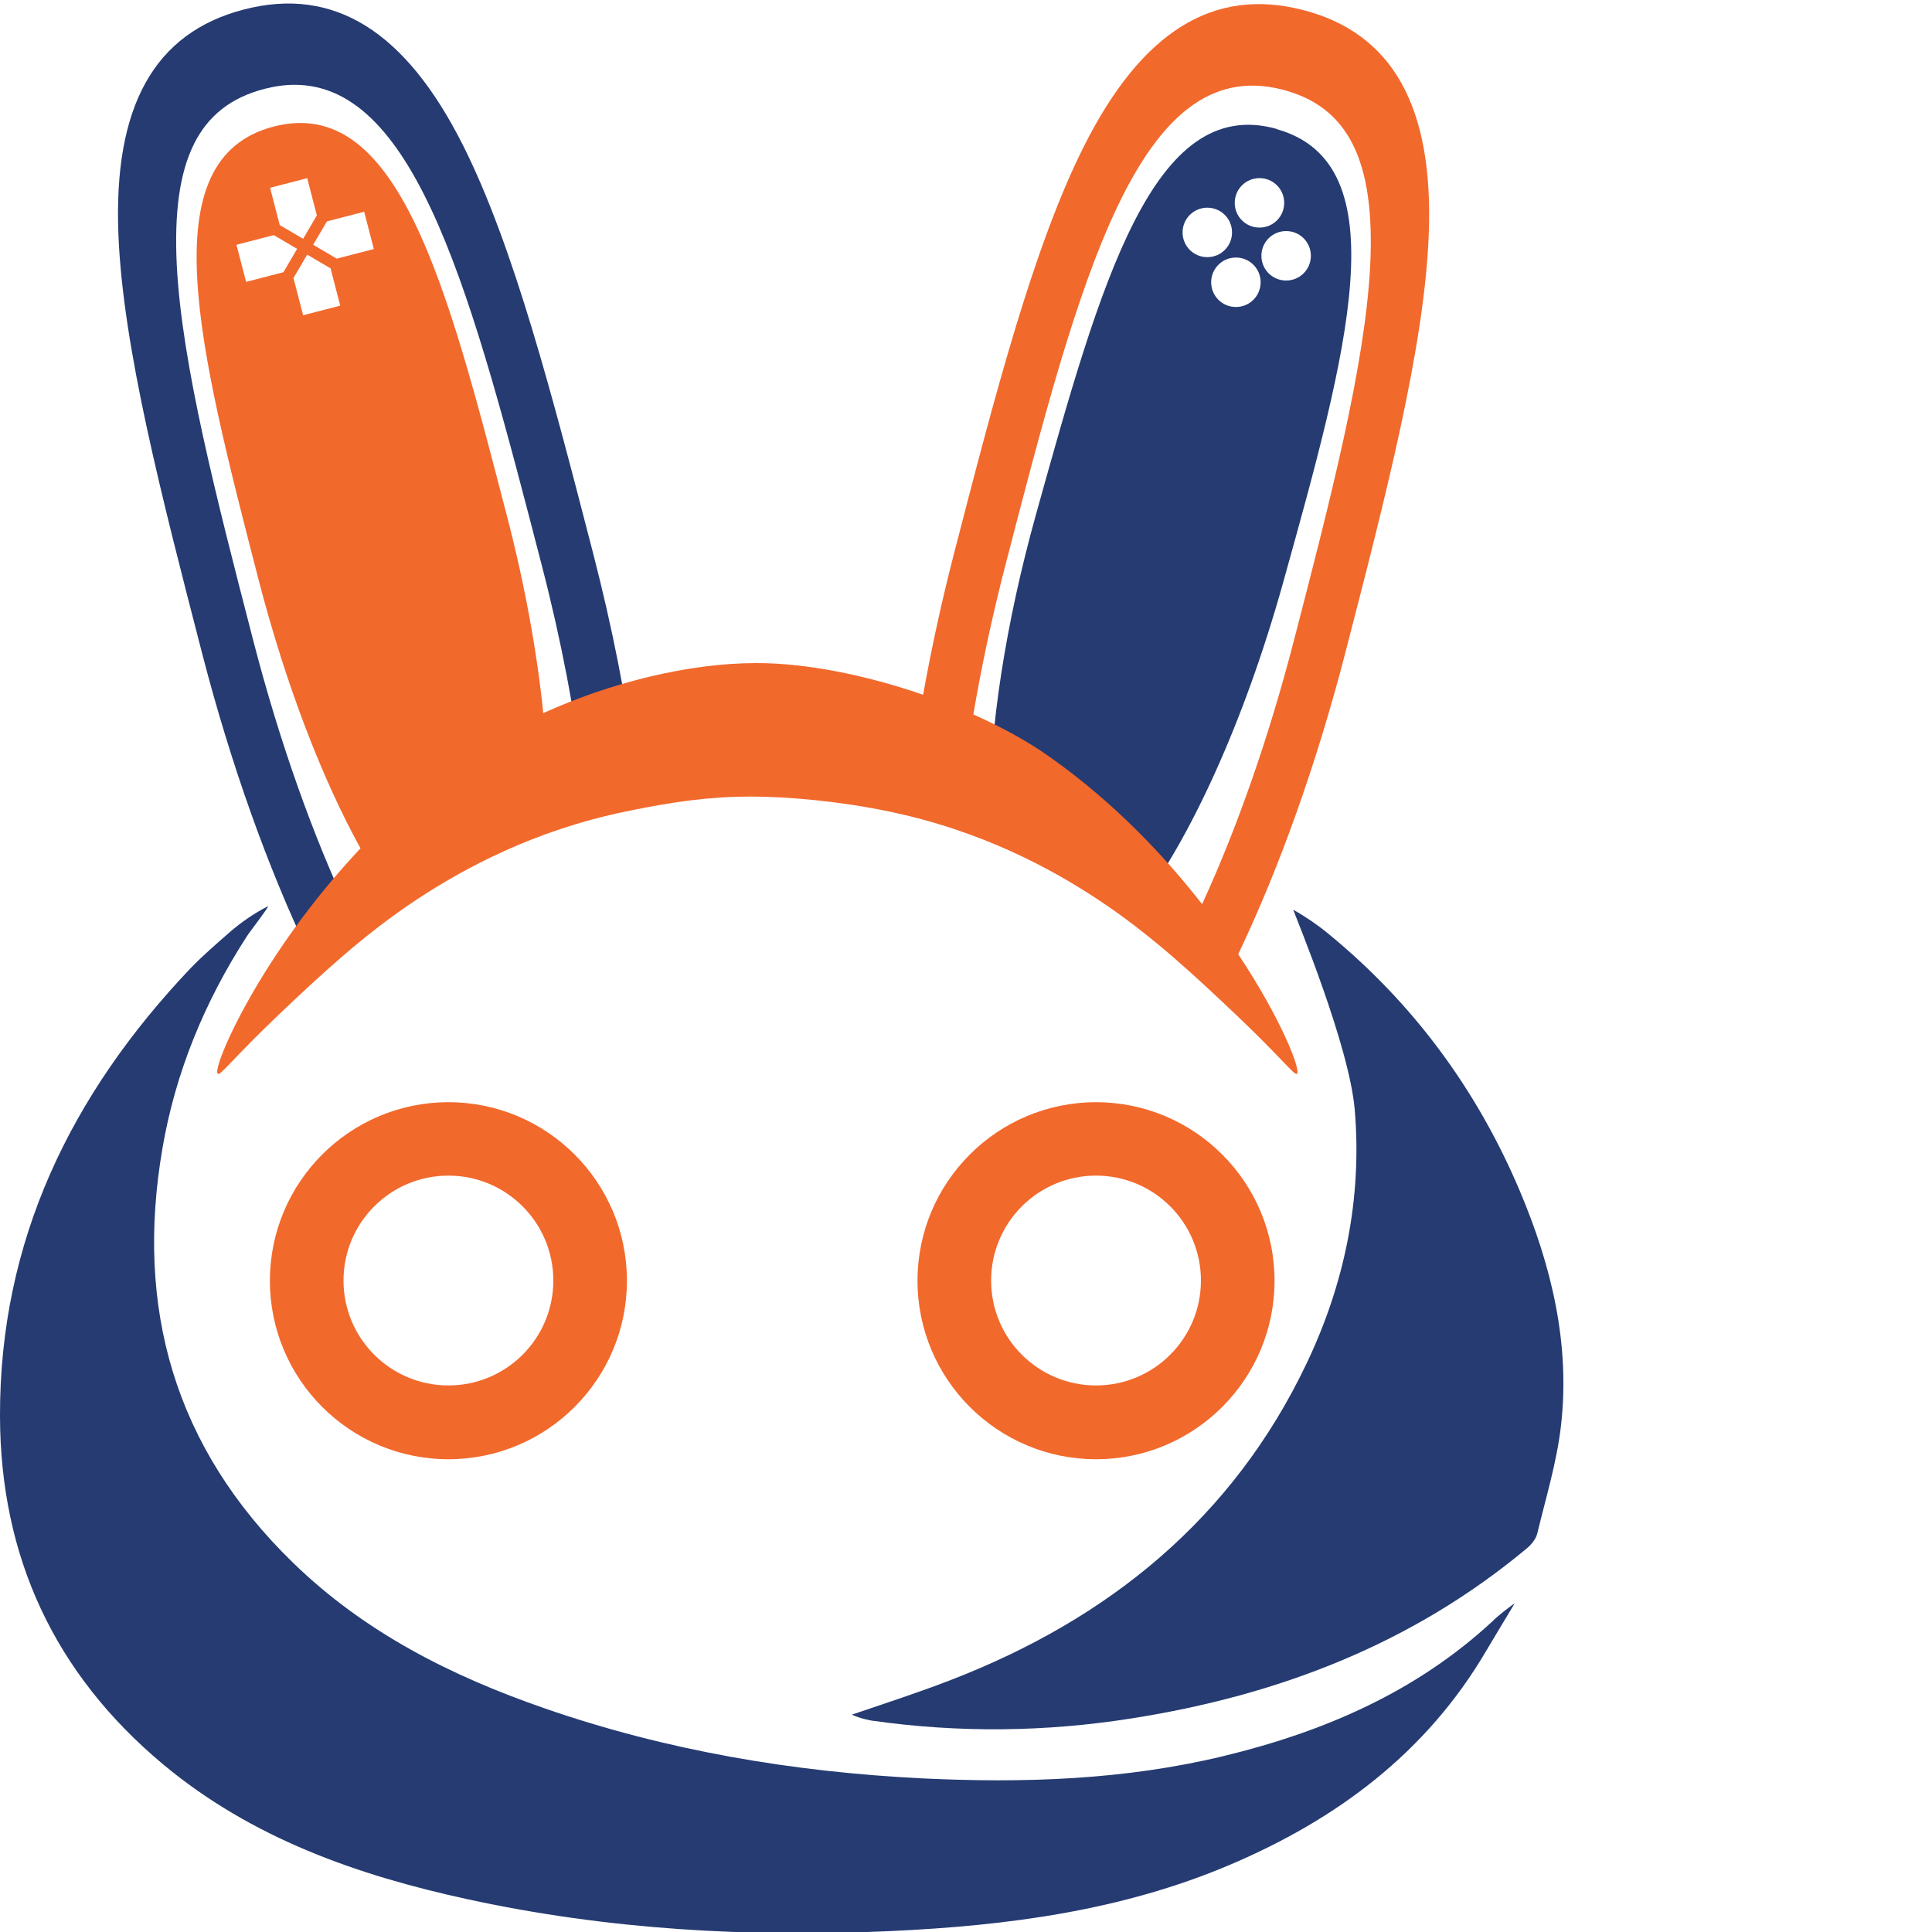
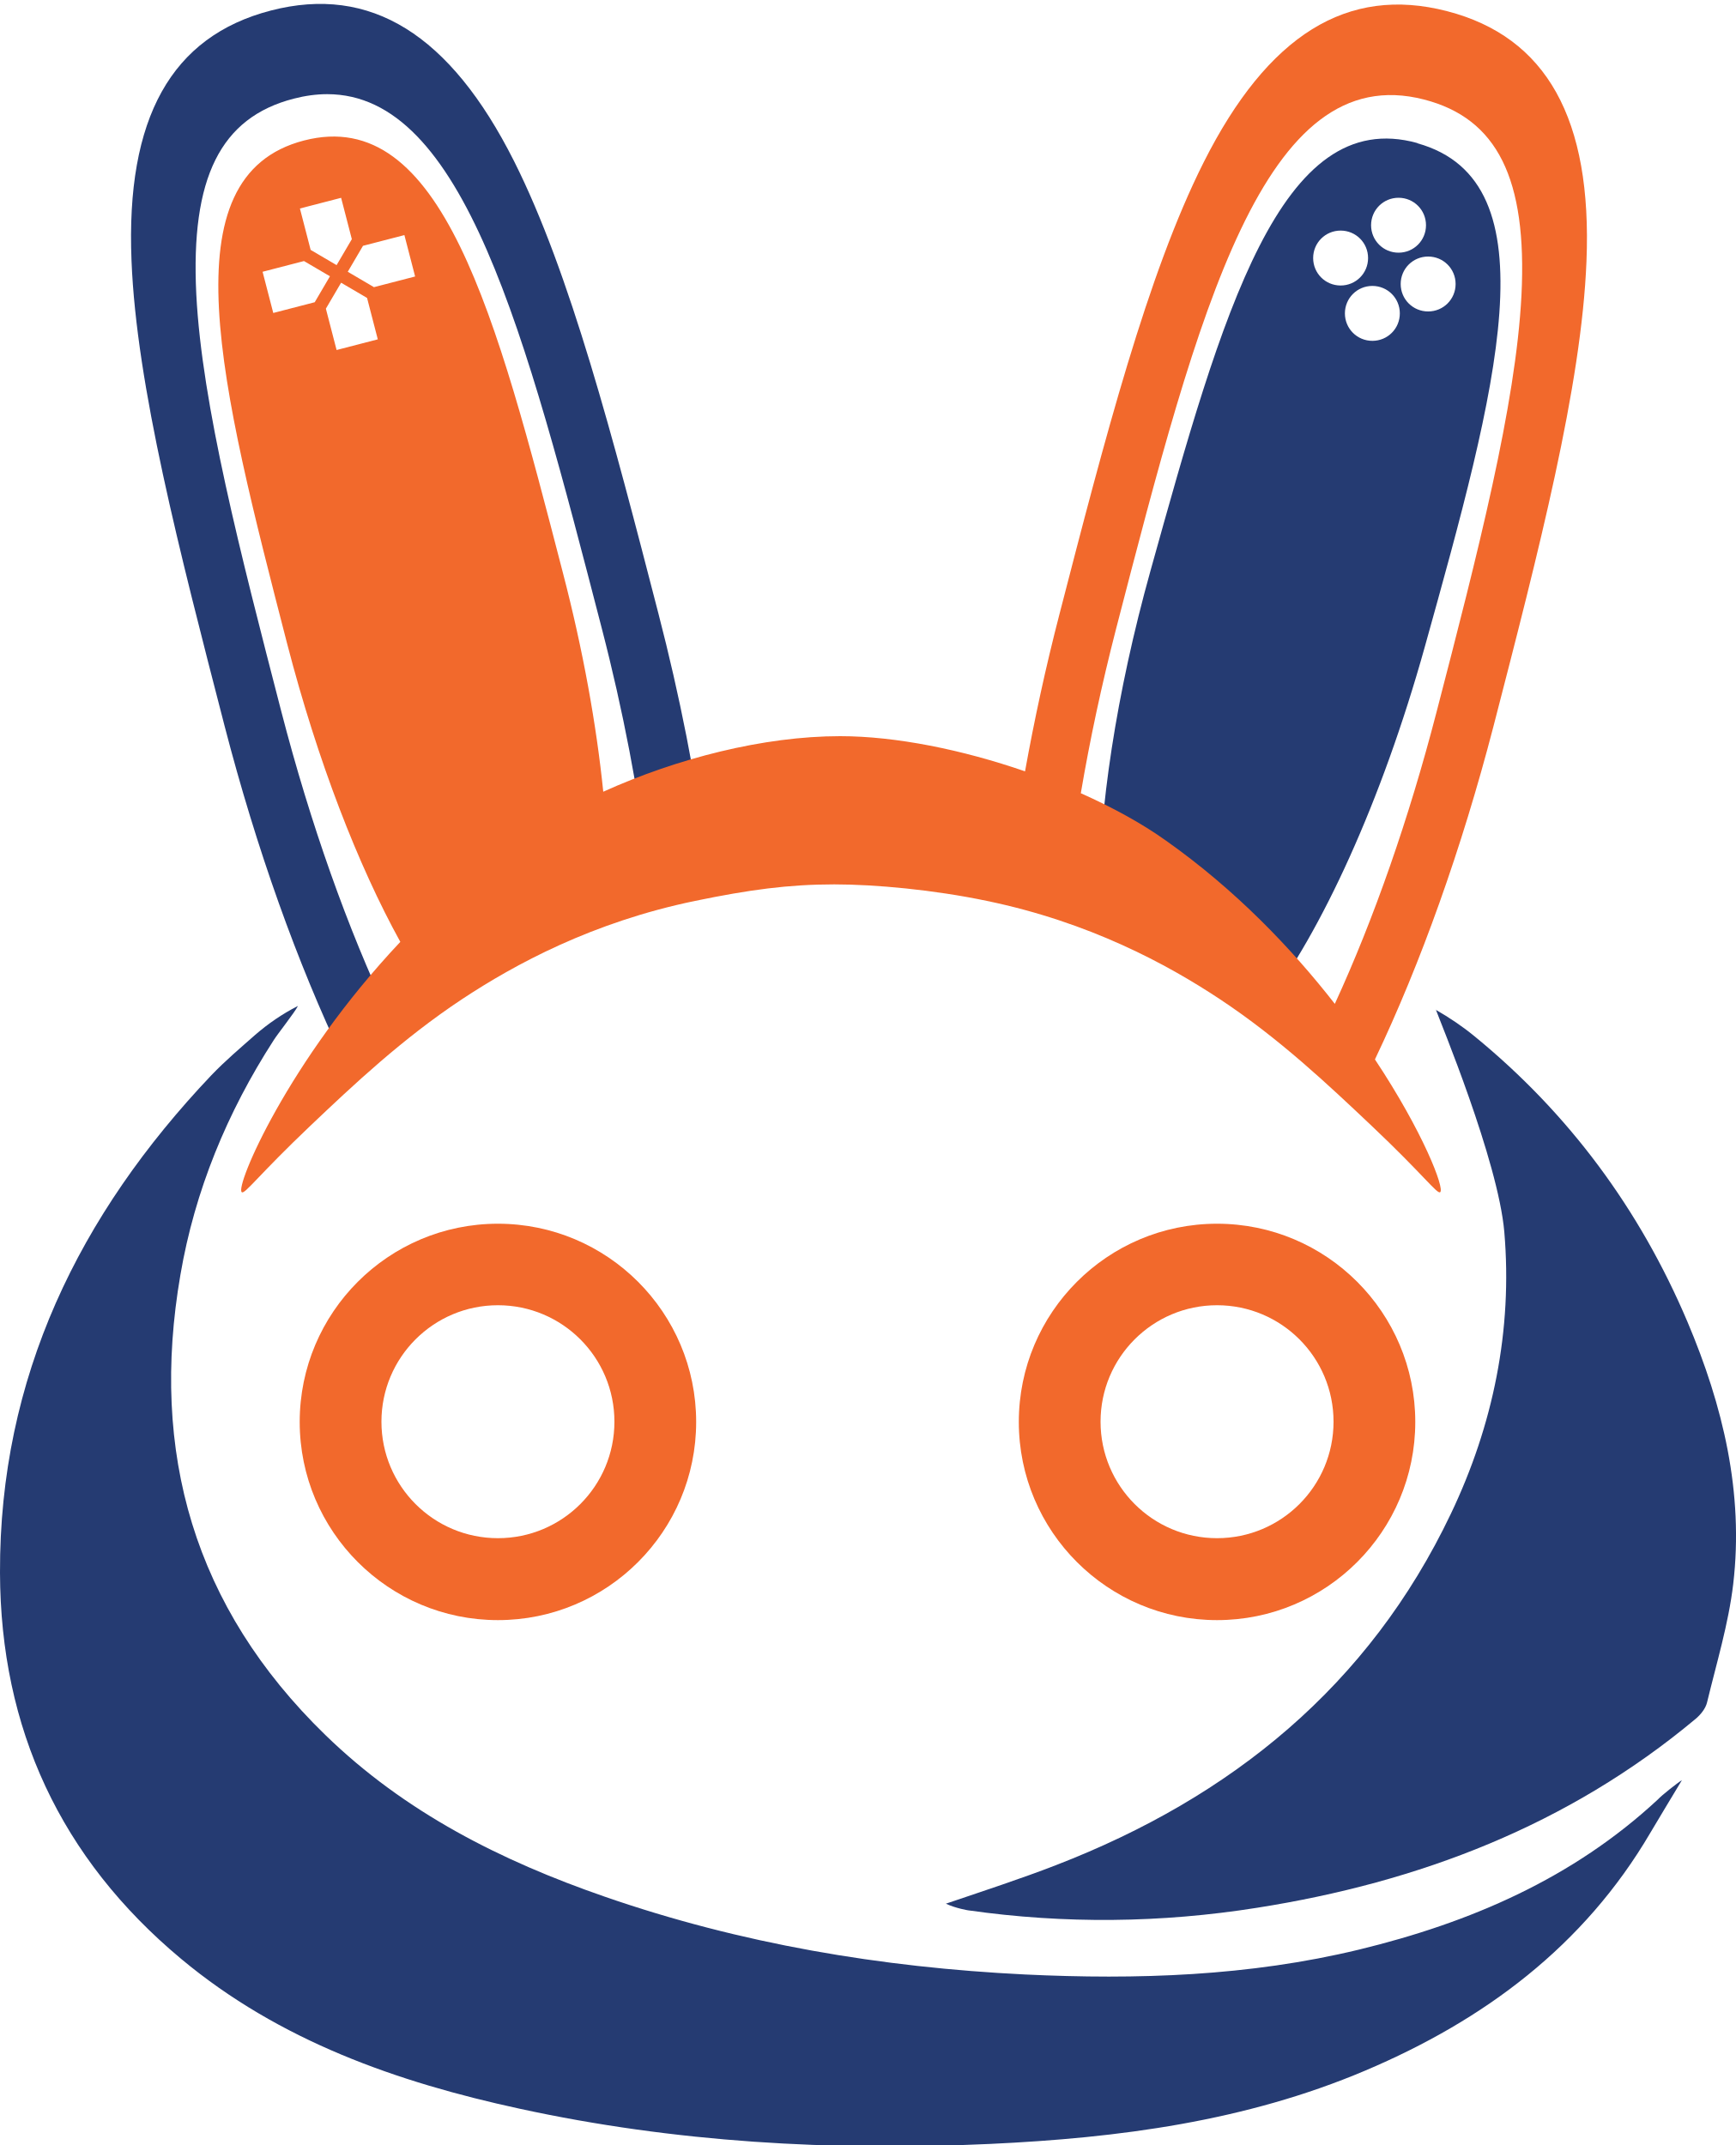
- <svg xmlns="http://www.w3.org/2000/svg" id="logo_mau_100px" viewBox="0 0 100 100">
+ <svg xmlns="http://www.w3.org/2000/svg" id="logo_mau_100px" viewBox="0 0 80.92 100">
  <defs>
    <style>.cls-1{fill:#253b72;}.cls-1,.cls-2{stroke-width:0px;}.cls-2{fill:#f2692c;}</style>
  </defs>
  <path class="cls-1" d="M10.47,33.85c1.48,5.71,3.39,11.06,5.54,15.56.66-.67,1.37-1.34,2.14-2.01-1.94-4.09-3.68-8.99-5.04-14.24-1.9-7.35-3.7-14.3-3.96-19.44-.27-5.43,1.13-8.24,4.54-9.12.54-.14,1.06-.21,1.56-.21,6.36,0,9.23,11.11,12.8,24.9,1,3.86,1.72,7.65,2.15,11.18.88-.23,1.79-.43,2.71-.59-.47-3.61-1.22-7.42-2.22-11.28-2.11-8.17-4.11-15.88-6.73-21.09C20.98,1.59,17.27-.71,12.63.49c-4.64,1.2-6.77,5.01-6.5,11.66.23,5.82,2.23,13.53,4.34,21.7Z" />
  <path class="cls-1" d="M13.88,46.91c-.13.27-.96,1.32-1.12,1.58-2.17,3.36-3.68,7.02-4.35,10.94-1.43,8.28.63,15.5,6.75,21.45,3.72,3.62,8.2,5.87,13.02,7.54,6.34,2.2,12.9,3.3,19.59,3.63,5.23.25,10.45.08,15.58-1.16,5.19-1.26,9.97-3.32,13.93-7,.17-.19.92-.78,1.12-.9-.43.72-1.09,1.8-1.47,2.45-3.1,5.29-7.75,8.74-13.29,11.09-5.59,2.37-11.49,3.14-17.49,3.42-7.38.34-14.7-.07-21.92-1.64-5.72-1.24-11.2-3.16-15.79-6.99C2.82,86.63.02,80.58,0,73.32c-.03-9.1,3.68-16.69,9.85-23.19.65-.68,1.35-1.27,2.04-1.88.61-.53,1.27-.98,1.99-1.35h0Z" />
  <path class="cls-1" d="M66.92,47.08s0,0,.01,0c.63.36,1.24.77,1.8,1.23,4.4,3.6,7.7,8.06,9.93,13.32,1.65,3.9,2.63,7.96,2.13,12.22-.22,1.86-.78,3.69-1.22,5.52-.07.29-.31.58-.54.77-5.94,4.96-12.88,7.61-20.43,8.8-4.48.71-8.97.76-13.47.12,0,0-.57-.09-1.04-.31,1.65-.56,3.52-1.17,5.14-1.8,8.17-3.16,14.58-8.36,18.4-16.38,1.97-4.13,2.88-8.56,2.49-13.14-.29-3.33-3.02-9.88-3.19-10.36Z" />
  <path class="cls-2" d="M23.21,57.05c-5.1,0-9.24,4.14-9.24,9.24s4.14,9.24,9.24,9.24,9.24-4.14,9.24-9.24-4.14-9.24-9.24-9.24ZM23.21,71.71c-3,0-5.43-2.43-5.43-5.43s2.43-5.43,5.43-5.43,5.43,2.43,5.43,5.43-2.43,5.43-5.43,5.43Z" />
  <path class="cls-1" d="M66.07,6.67c-6.39-1.78-9.1,7.94-12.44,19.93-1.61,5.77-2.41,11.2-2.41,15.39,1.19.51,2.28,1.08,3.23,1.7,1.63,1.06,3.11,2.17,4.45,3.28,2.69-3.51,5.5-9.6,7.51-16.8,3.34-11.99,6.05-21.71-.34-23.49ZM65.19,9.22c.71,0,1.28.57,1.28,1.28s-.57,1.28-1.28,1.28-1.28-.57-1.28-1.28.57-1.28,1.28-1.28ZM61.21,12.03c0-.71.57-1.28,1.28-1.28s1.28.57,1.28,1.28-.57,1.28-1.28,1.28-1.28-.57-1.28-1.28ZM63.97,15.89c-.71,0-1.28-.57-1.28-1.28s.57-1.28,1.28-1.28,1.28.57,1.28,1.28-.57,1.28-1.28,1.28ZM66.57,14.52c-.71,0-1.28-.57-1.28-1.28s.57-1.28,1.28-1.28,1.28.57,1.28,1.28-.57,1.28-1.28,1.28Z" />
  <path class="cls-2" d="M56.73,57.05c-5.1,0-9.24,4.14-9.24,9.24s4.14,9.24,9.24,9.24,9.24-4.14,9.24-9.24-4.14-9.24-9.24-9.24ZM56.73,71.71c-3,0-5.43-2.43-5.43-5.43s2.43-5.43,5.43-5.43,5.43,2.43,5.43,5.43-2.43,5.43-5.43,5.43Z" />
  <path class="cls-2" d="M67.45.52c-4.64-1.2-8.35,1.1-11.34,7.04-2.62,5.2-4.62,12.92-6.73,21.09-.64,2.47-1.17,4.92-1.6,7.31-2.92-1.01-6.03-1.64-8.62-1.64-3.57,0-7.62,1.04-11.04,2.59-.32-3.12-.94-6.59-1.88-10.2-3.12-12.05-5.65-21.82-12.07-20.16-6.42,1.66-3.89,11.43-.78,23.48,1.42,5.47,3.3,10.31,5.27,13.88-5.25,5.57-7.72,11.43-7.39,11.67.14.11.79-.81,3.19-3.09,2-1.9,4.3-4.07,7.08-5.91,2.45-1.62,6.07-3.59,10.86-4.58,2.52-.52,4.35-.77,6.49-.77,1.91,0,4.63.25,7.11.77,4.78.99,8.4,2.95,10.86,4.58,2.78,1.84,5.07,4.01,7.08,5.91,2.41,2.28,3.05,3.19,3.19,3.09.22-.16-.79-2.8-3.04-6.19,2.14-4.49,4.04-9.82,5.52-15.51,2.11-8.17,4.11-15.88,4.34-21.7.27-6.64-1.86-10.46-6.5-11.66ZM15.9,9.22l.5,1.93-.71,1.21-1.21-.71-.5-1.93,1.93-.5ZM12.74,14.6l-.5-1.93,1.93-.5,1.21.71-.71,1.21-1.93.5ZM15.69,16.32l-.5-1.93.71-1.21,1.21.71.5,1.93-1.93.5ZM17.42,13.38l-1.21-.71.71-1.21,1.93-.5.5,1.93-1.93.5ZM70.92,13.76c-.26,5.13-2.05,12.08-3.96,19.44-1.29,4.98-2.92,9.64-4.74,13.6-2.01-2.58-4.63-5.32-7.87-7.61-1.12-.8-2.49-1.55-3.97-2.21.42-2.48.97-5.05,1.64-7.65l-.7-.18.7.18c3.85-14.87,6.89-26.62,14.36-24.69,3.41.88,4.81,3.69,4.54,9.12Z" />
</svg>
